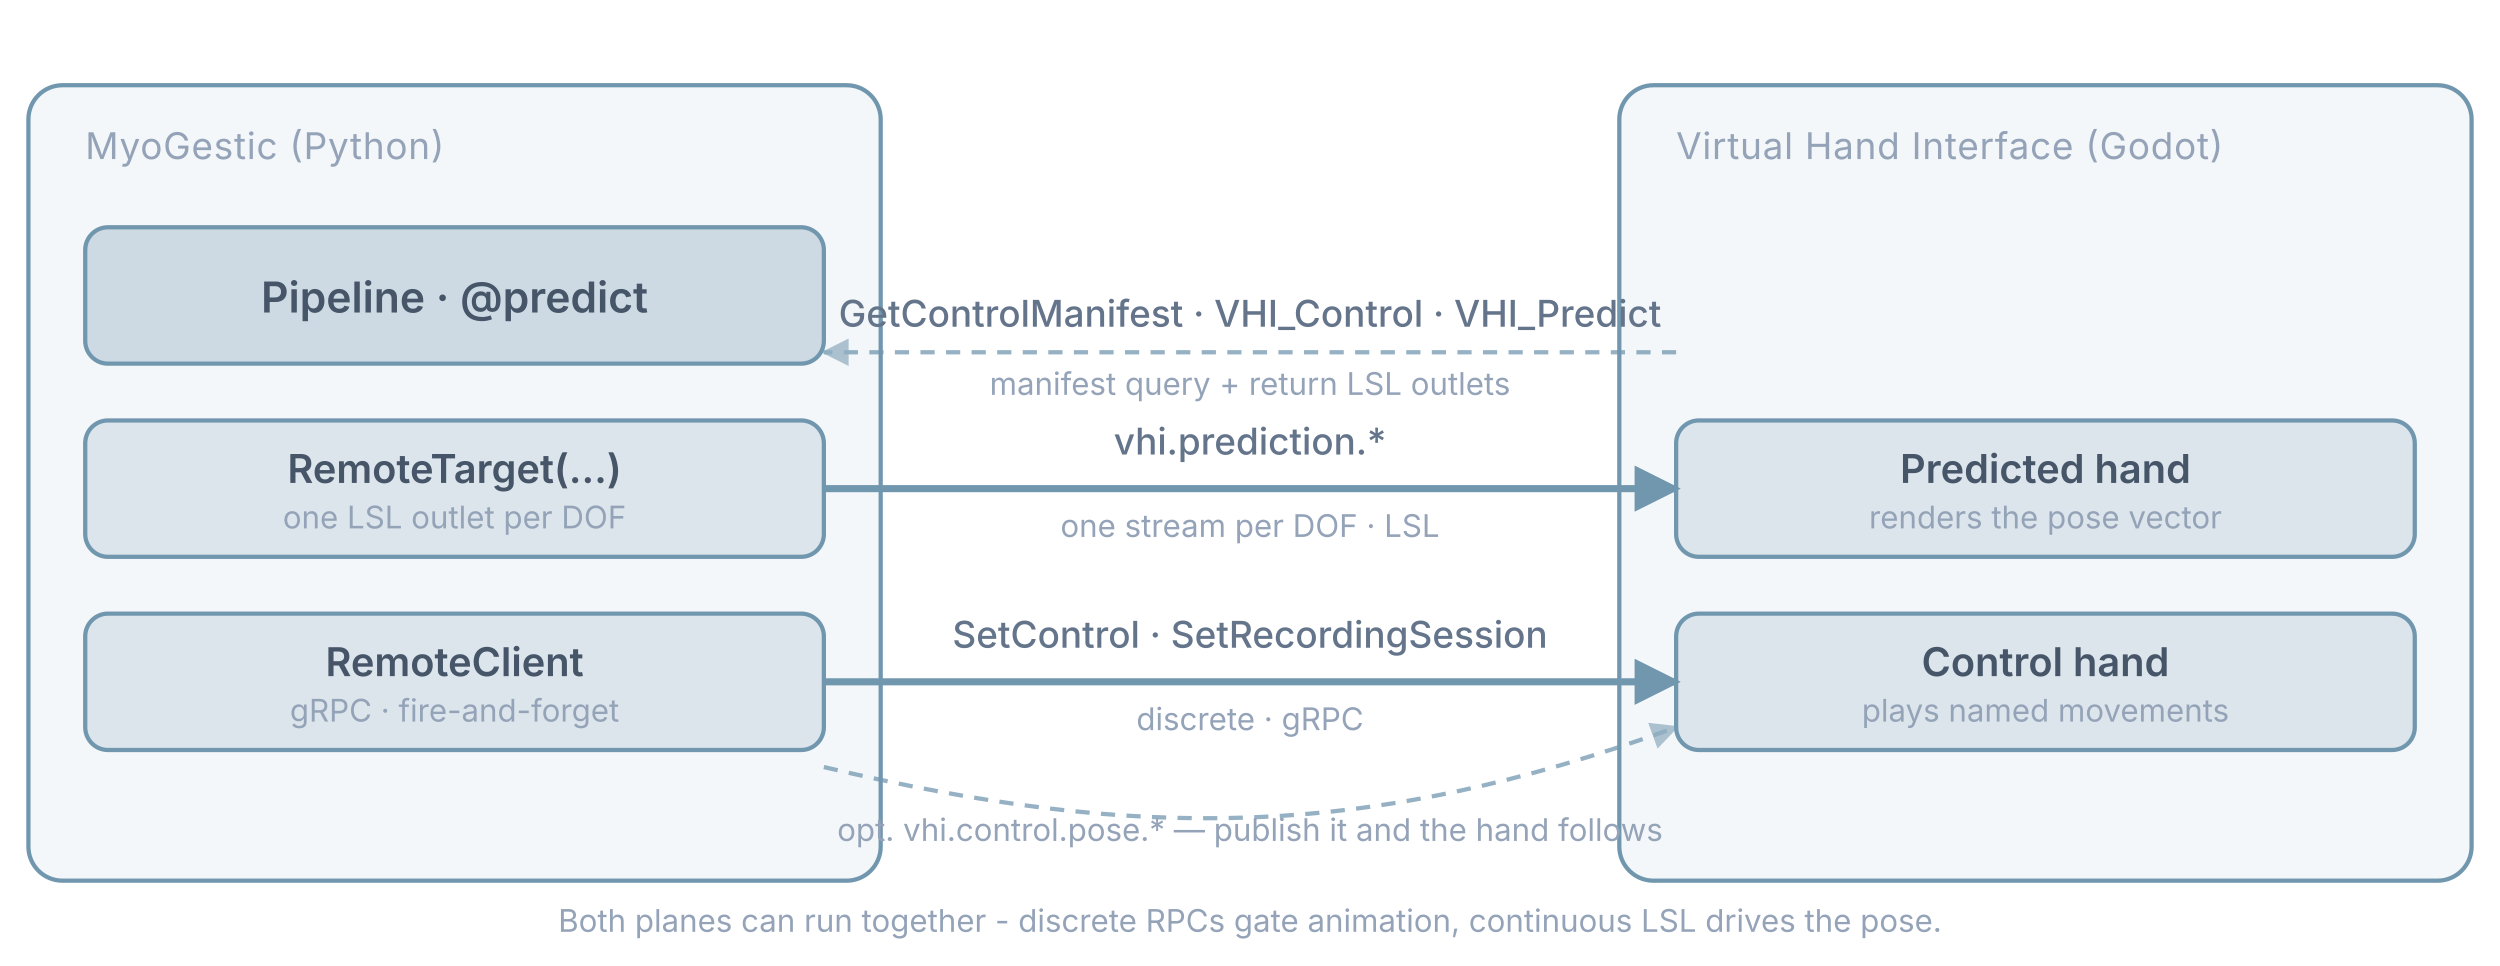
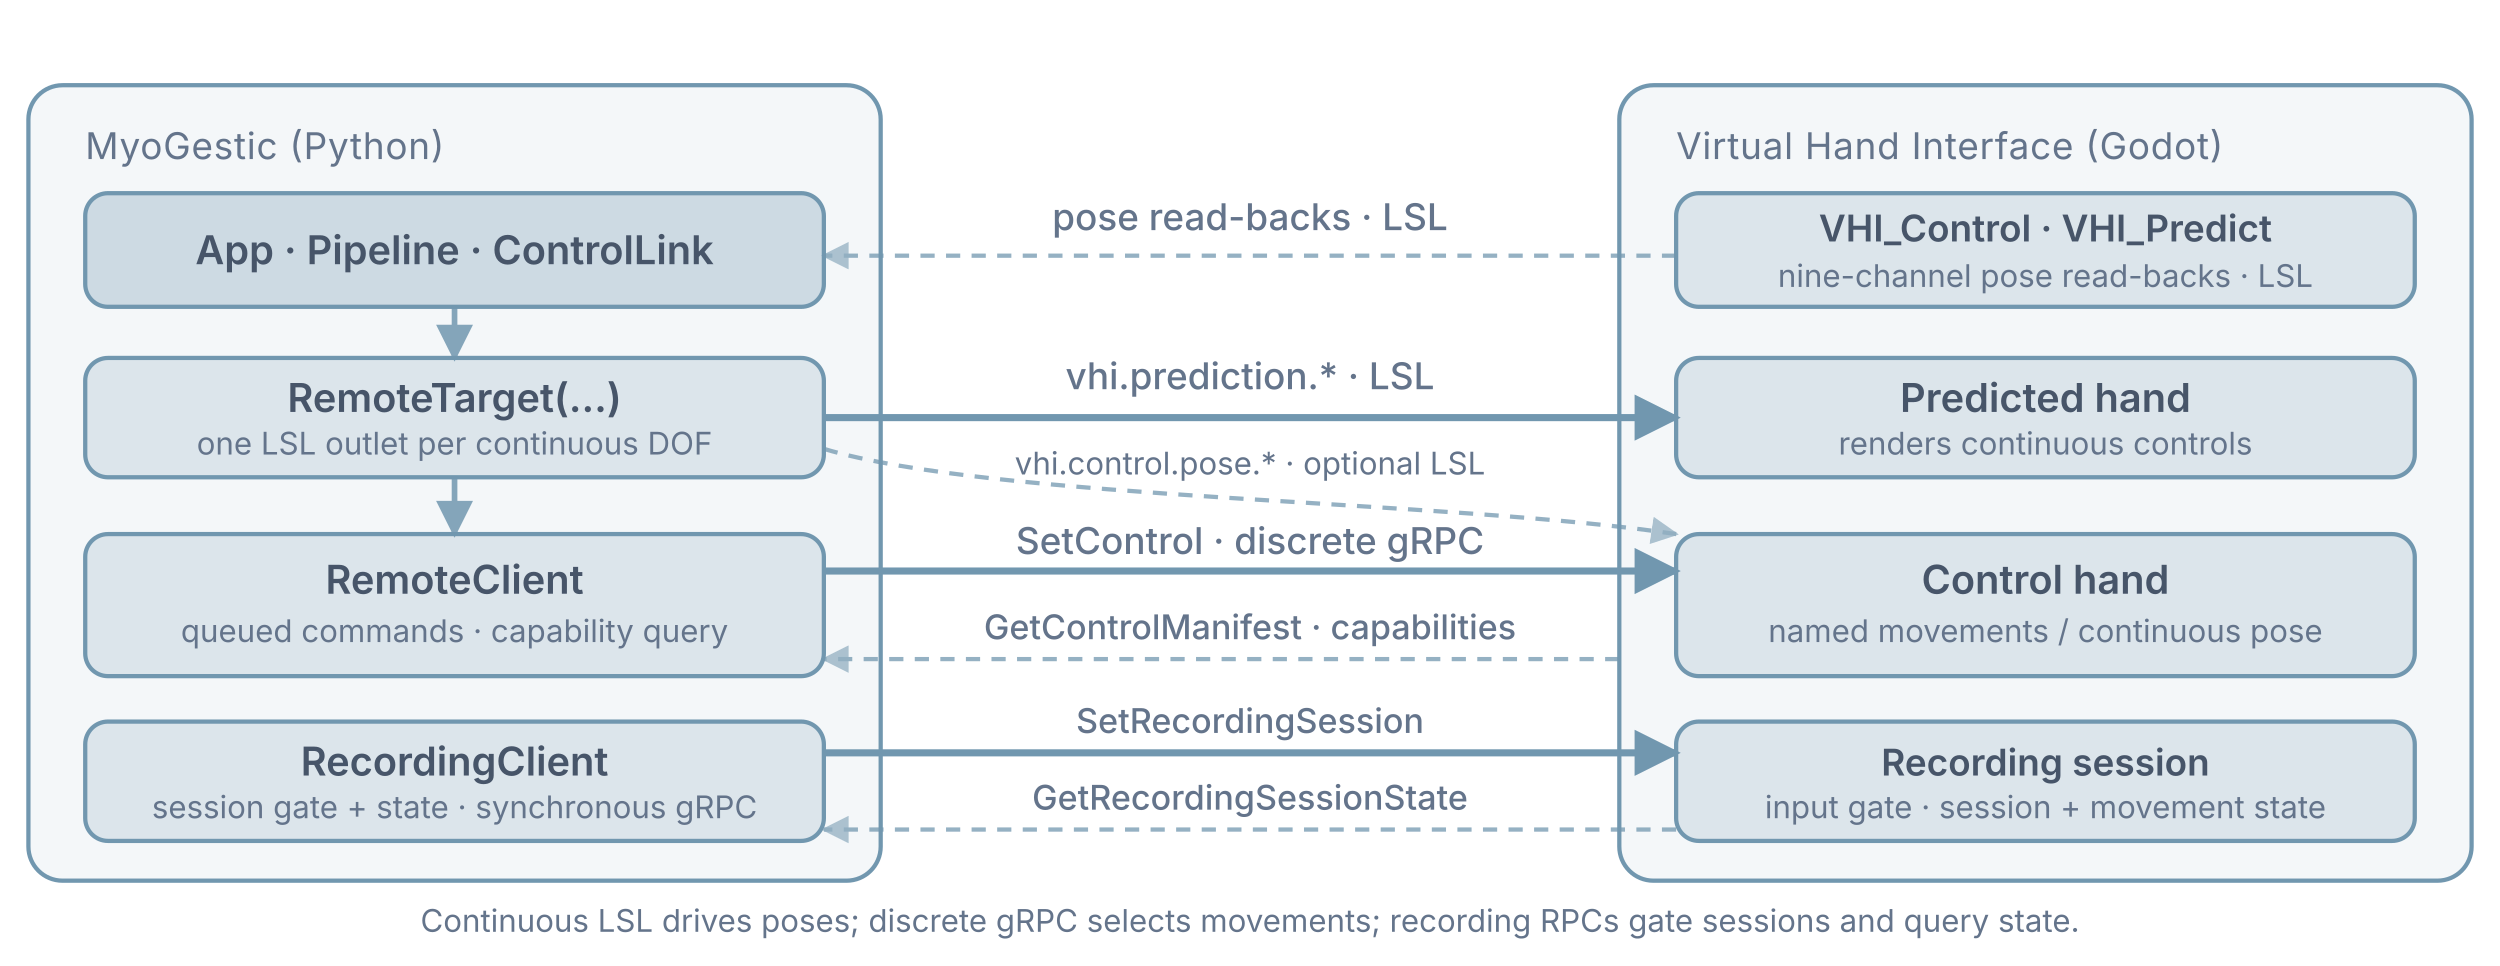
<svg xmlns="http://www.w3.org/2000/svg" viewBox="0 0 880 340" role="img" aria-labelledby="mg-vhi-title mg-vhi-desc" preserveAspectRatio="xMidYMid meet">
  <defs>
    <style>
      .text-strong { fill: #475569; font-weight: 600; }
      .text-body   { fill: #64748b; font-weight: 500; }
-       .text-faint  { fill: #94a3b8; font-weight: 400; }
+       .text-faint  { fill: #64748b; font-weight: 400; }
      @media (prefers-color-scheme: dark) {
        .text-strong { fill: #e2e8f0; }
        .text-body   { fill: #cbd5e1; }
        .text-faint  { fill: #94a3b8; }
      }
      .lane      { fill: rgba(113,151,175,0.08); stroke: #7197AF; stroke-width: 1.5; }
      .node      { fill: rgba(113,151,175,0.18); stroke: #7197AF; stroke-width: 1.5; }
      .accent    { fill: rgba(113,151,175,0.30); stroke: #7197AF; stroke-width: 1.5; }
      .edge        { stroke: #7197AF; stroke-width: 2.5; fill: none; }
      .edge-thin   { stroke: #7197AF; stroke-width: 2; fill: none; opacity: 0.85; }
      .edge-dash   { stroke: #7197AF; stroke-width: 1.5; fill: none; stroke-dasharray: 5 4; opacity: 0.75; }
      text { font-family: Inter, -apple-system, BlinkMacSystemFont, "Segoe UI", Roboto, sans-serif; }
    </style>
    <marker id="mgv-arrow" viewBox="0 0 10 10" refX="9" refY="5" markerWidth="6.5" markerHeight="6.5" orient="auto">
      <path d="M0 0 L10 5 L0 10 z" fill="#7197AF" />
    </marker>
    <marker id="mgv-arrow-faint" viewBox="0 0 10 10" refX="9" refY="5" markerWidth="6.5" markerHeight="6.5" orient="auto">
      <path d="M0 0 L10 5 L0 10 z" fill="#7197AF" opacity="0.75" />
    </marker>
  </defs>
  <rect class="lane" x="10" y="30" width="300" height="280" rx="12" />
  <text class="text-faint" x="30" y="56" font-size="13" letter-spacing="0.02em">MyoGestic (Python)</text>
-   <rect class="accent" x="30" y="80" width="260" height="48" rx="8" />
-   <text class="text-strong" x="160" y="110" font-size="15" text-anchor="middle">Pipeline · @predict</text>
-   <rect class="node" x="30" y="148" width="260" height="48" rx="8" />
-   <text class="text-strong" x="160" y="170" font-size="14" text-anchor="middle">RemoteTarget(...)</text>
-   <text class="text-faint" x="160" y="186" font-size="11" text-anchor="middle">one LSL outlet per DOF</text>
-   <rect class="node" x="30" y="216" width="260" height="48" rx="8" />
-   <text class="text-strong" x="160" y="238" font-size="14" text-anchor="middle">RemoteClient</text>
-   <text class="text-faint" x="160" y="254" font-size="11" text-anchor="middle">gRPC · fire-and-forget</text>
+   <rect class="accent" x="30" y="68" width="260" height="40" rx="8" />
+   <text class="text-strong" x="160" y="93" font-size="14" text-anchor="middle">App · Pipeline · ControlLink</text>
+   <path class="edge-thin" d="M160 108 L160 126" marker-end="url(#mgv-arrow)" />
+   <rect class="node" x="30" y="126" width="260" height="42" rx="8" />
+   <text class="text-strong" x="160" y="145" font-size="14" text-anchor="middle">RemoteTarget(...)</text>
+   <text class="text-faint" x="160" y="160" font-size="11" text-anchor="middle">one LSL outlet per continuous DOF</text>
+   <path class="edge-thin" d="M160 168 L160 188" marker-end="url(#mgv-arrow)" />
+   <rect class="node" x="30" y="188" width="260" height="50" rx="8" />
+   <text class="text-strong" x="160" y="209" font-size="14" text-anchor="middle">RemoteClient</text>
+   <text class="text-faint" x="160" y="226" font-size="11" text-anchor="middle">queued commands · capability query</text>
+   <rect class="node" x="30" y="254" width="260" height="42" rx="8" />
+   <text class="text-strong" x="160" y="273" font-size="14" text-anchor="middle">RecordingClient</text>
+   <text class="text-faint" x="160" y="288" font-size="11" text-anchor="middle">session gate + state · synchronous gRPC</text>
  <rect class="lane" x="570" y="30" width="300" height="280" rx="12" />
  <text class="text-faint" x="590" y="56" font-size="13" letter-spacing="0.02em">Virtual Hand Interface (Godot)</text>
-   <rect class="node" x="590" y="148" width="260" height="48" rx="8" />
-   <text class="text-strong" x="720" y="170" font-size="14" text-anchor="middle">Predicted hand</text>
-   <text class="text-faint" x="720" y="186" font-size="11" text-anchor="middle">renders the pose vector</text>
-   <rect class="node" x="590" y="216" width="260" height="48" rx="8" />
-   <text class="text-strong" x="720" y="238" font-size="14" text-anchor="middle">Control hand</text>
-   <text class="text-faint" x="720" y="254" font-size="11" text-anchor="middle">plays named movements</text>
-   <path class="edge" d="M290 172 L590 172" marker-end="url(#mgv-arrow)" />
-   <text class="text-body" x="440" y="160" font-size="13" text-anchor="middle">vhi.prediction.*</text>
-   <text class="text-faint" x="440" y="189" font-size="11" text-anchor="middle">one stream per DOF · LSL</text>
-   <path class="edge" d="M290 240 L590 240" marker-end="url(#mgv-arrow)" />
-   <text class="text-body" x="440" y="228" font-size="13" text-anchor="middle">SetControl · SetRecordingSession</text>
-   <text class="text-faint" x="440" y="257" font-size="11" text-anchor="middle">discrete · gRPC</text>
-   <path class="edge-dash" d="M290 270 C 400 296, 480 296, 590 256" marker-end="url(#mgv-arrow-faint)" />
-   <text class="text-faint" x="440" y="296" font-size="11" text-anchor="middle">opt. vhi.control.pose.* — publish it and the hand follows</text>
-   <path class="edge-dash" d="M590 124 L290 124" marker-end="url(#mgv-arrow-faint)" />
-   <text class="text-body" x="440" y="115" font-size="13" text-anchor="middle">GetControlManifest · VHI_Control · VHI_Predict</text>
-   <text class="text-faint" x="440" y="139" font-size="11" text-anchor="middle">manifest query + return LSL outlets</text>
+   <rect class="node" x="590" y="68" width="260" height="40" rx="8" />
+   <text class="text-strong" x="720" y="85" font-size="13" text-anchor="middle">VHI_Control · VHI_Predict</text>
+   <text class="text-faint" x="720" y="101" font-size="11" text-anchor="middle">nine-channel pose read-backs · LSL</text>
+   <rect class="node" x="590" y="126" width="260" height="42" rx="8" />
+   <text class="text-strong" x="720" y="145" font-size="14" text-anchor="middle">Predicted hand</text>
+   <text class="text-faint" x="720" y="160" font-size="11" text-anchor="middle">renders continuous controls</text>
+   <rect class="node" x="590" y="188" width="260" height="50" rx="8" />
+   <text class="text-strong" x="720" y="209" font-size="14" text-anchor="middle">Control hand</text>
+   <text class="text-faint" x="720" y="226" font-size="11" text-anchor="middle">named movements / continuous pose</text>
+   <rect class="node" x="590" y="254" width="260" height="42" rx="8" />
+   <text class="text-strong" x="720" y="273" font-size="13" text-anchor="middle">Recording session</text>
+   <text class="text-faint" x="720" y="288" font-size="11" text-anchor="middle">input gate · session + movement state</text>
+   <path class="edge" d="M290 147 L590 147" marker-end="url(#mgv-arrow)" />
+   <text class="text-body" x="440" y="137" font-size="13" text-anchor="middle">vhi.prediction.* · LSL</text>
+   <path class="edge" d="M290 201 L590 201" marker-end="url(#mgv-arrow)" />
+   <text class="text-body" x="440" y="195" font-size="13" text-anchor="middle">SetControl · discrete gRPC</text>
+   <path class="edge-dash" d="M570 232 L290 232" marker-end="url(#mgv-arrow-faint)" />
+   <text class="text-body" x="440" y="225" font-size="12" text-anchor="middle">GetControlManifest · capabilities</text>
+   <path class="edge-dash" d="M290 158 C 350 176, 510 176, 590 188" marker-end="url(#mgv-arrow-faint)" />
+   <text class="text-faint" x="440" y="167" font-size="11" text-anchor="middle">vhi.control.pose.* · optional LSL</text>
+   <path class="edge" d="M290 265 L590 265" marker-end="url(#mgv-arrow)" />
+   <text class="text-body" x="440" y="258" font-size="12" text-anchor="middle">SetRecordingSession</text>
+   <path class="edge-dash" d="M590 292 L290 292" marker-end="url(#mgv-arrow-faint)" />
+   <text class="text-body" x="440" y="285" font-size="12" text-anchor="middle">GetRecordingSessionState</text>
+   <path class="edge-dash" d="M590 90 L290 90" marker-end="url(#mgv-arrow-faint)" />
+   <text class="text-body" x="440" y="81" font-size="13" text-anchor="middle">pose read-backs · LSL</text>
  <text class="text-faint" x="440" y="328" font-size="11" text-anchor="middle">
-     Both planes can run together - discrete RPCs gate animation, continuous LSL drives the pose.
+     Continuous LSL drives poses; discrete gRPC selects movements; recording RPCs gate sessions and query state.
  </text>
</svg>
